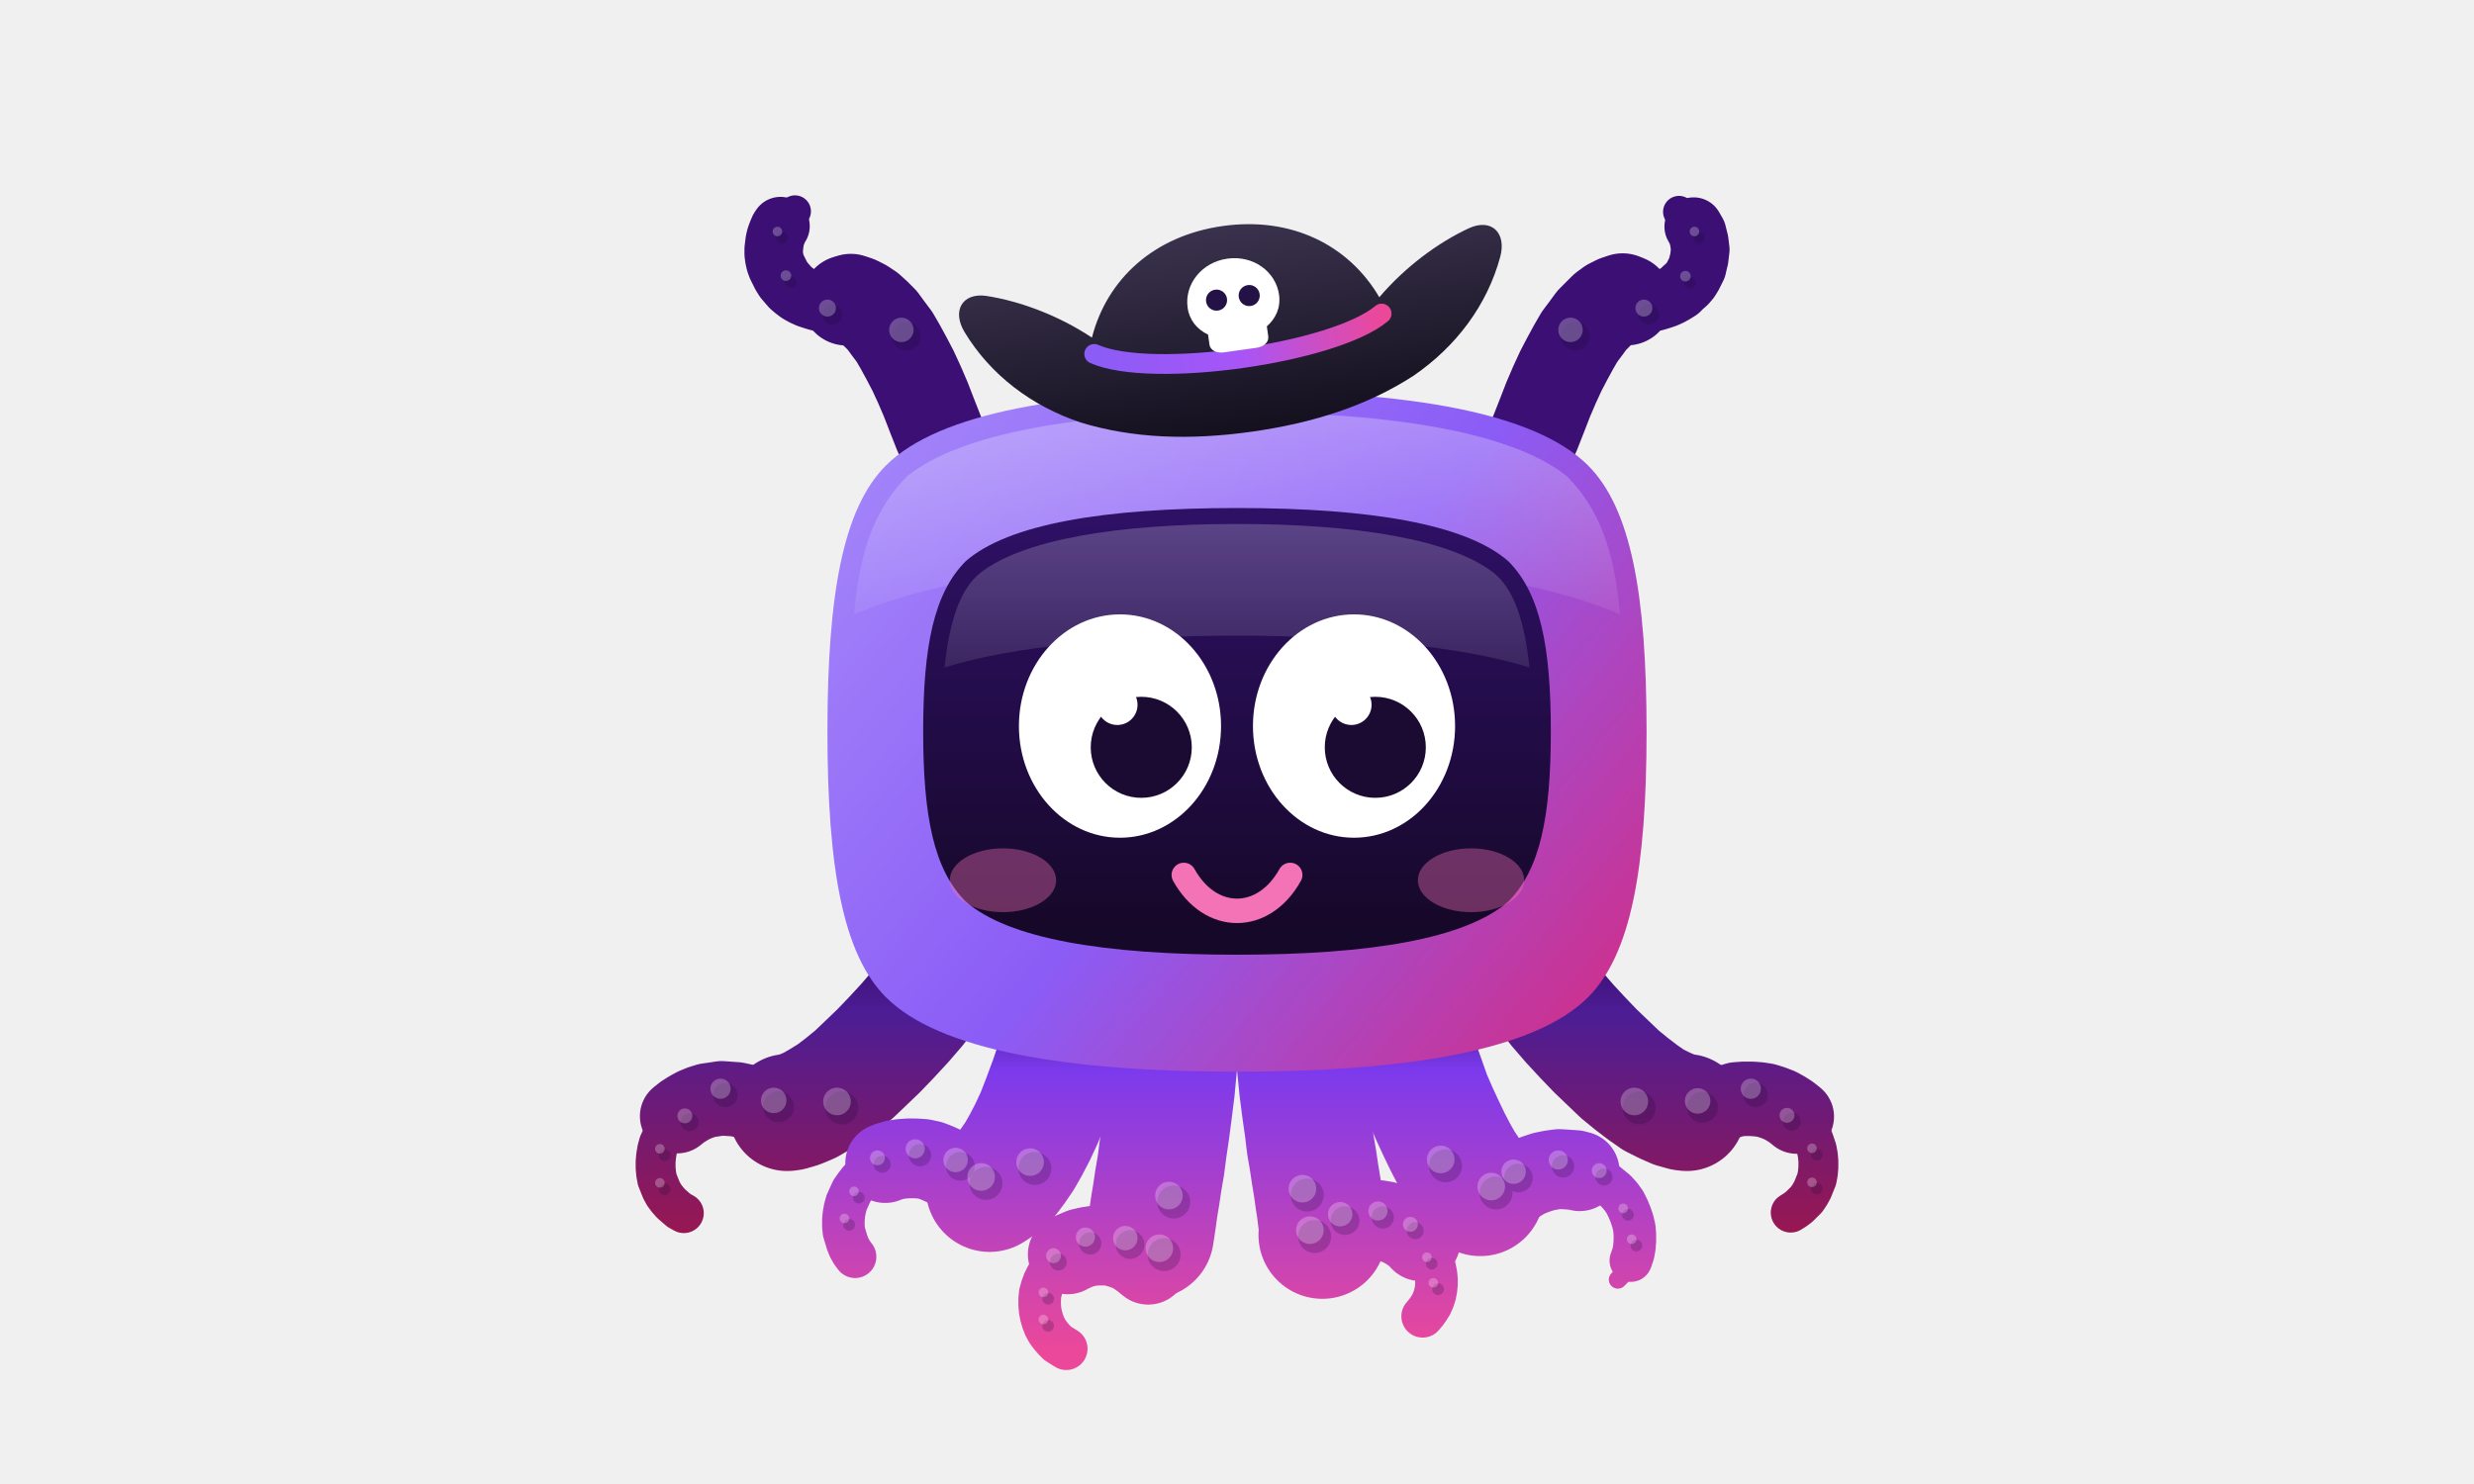
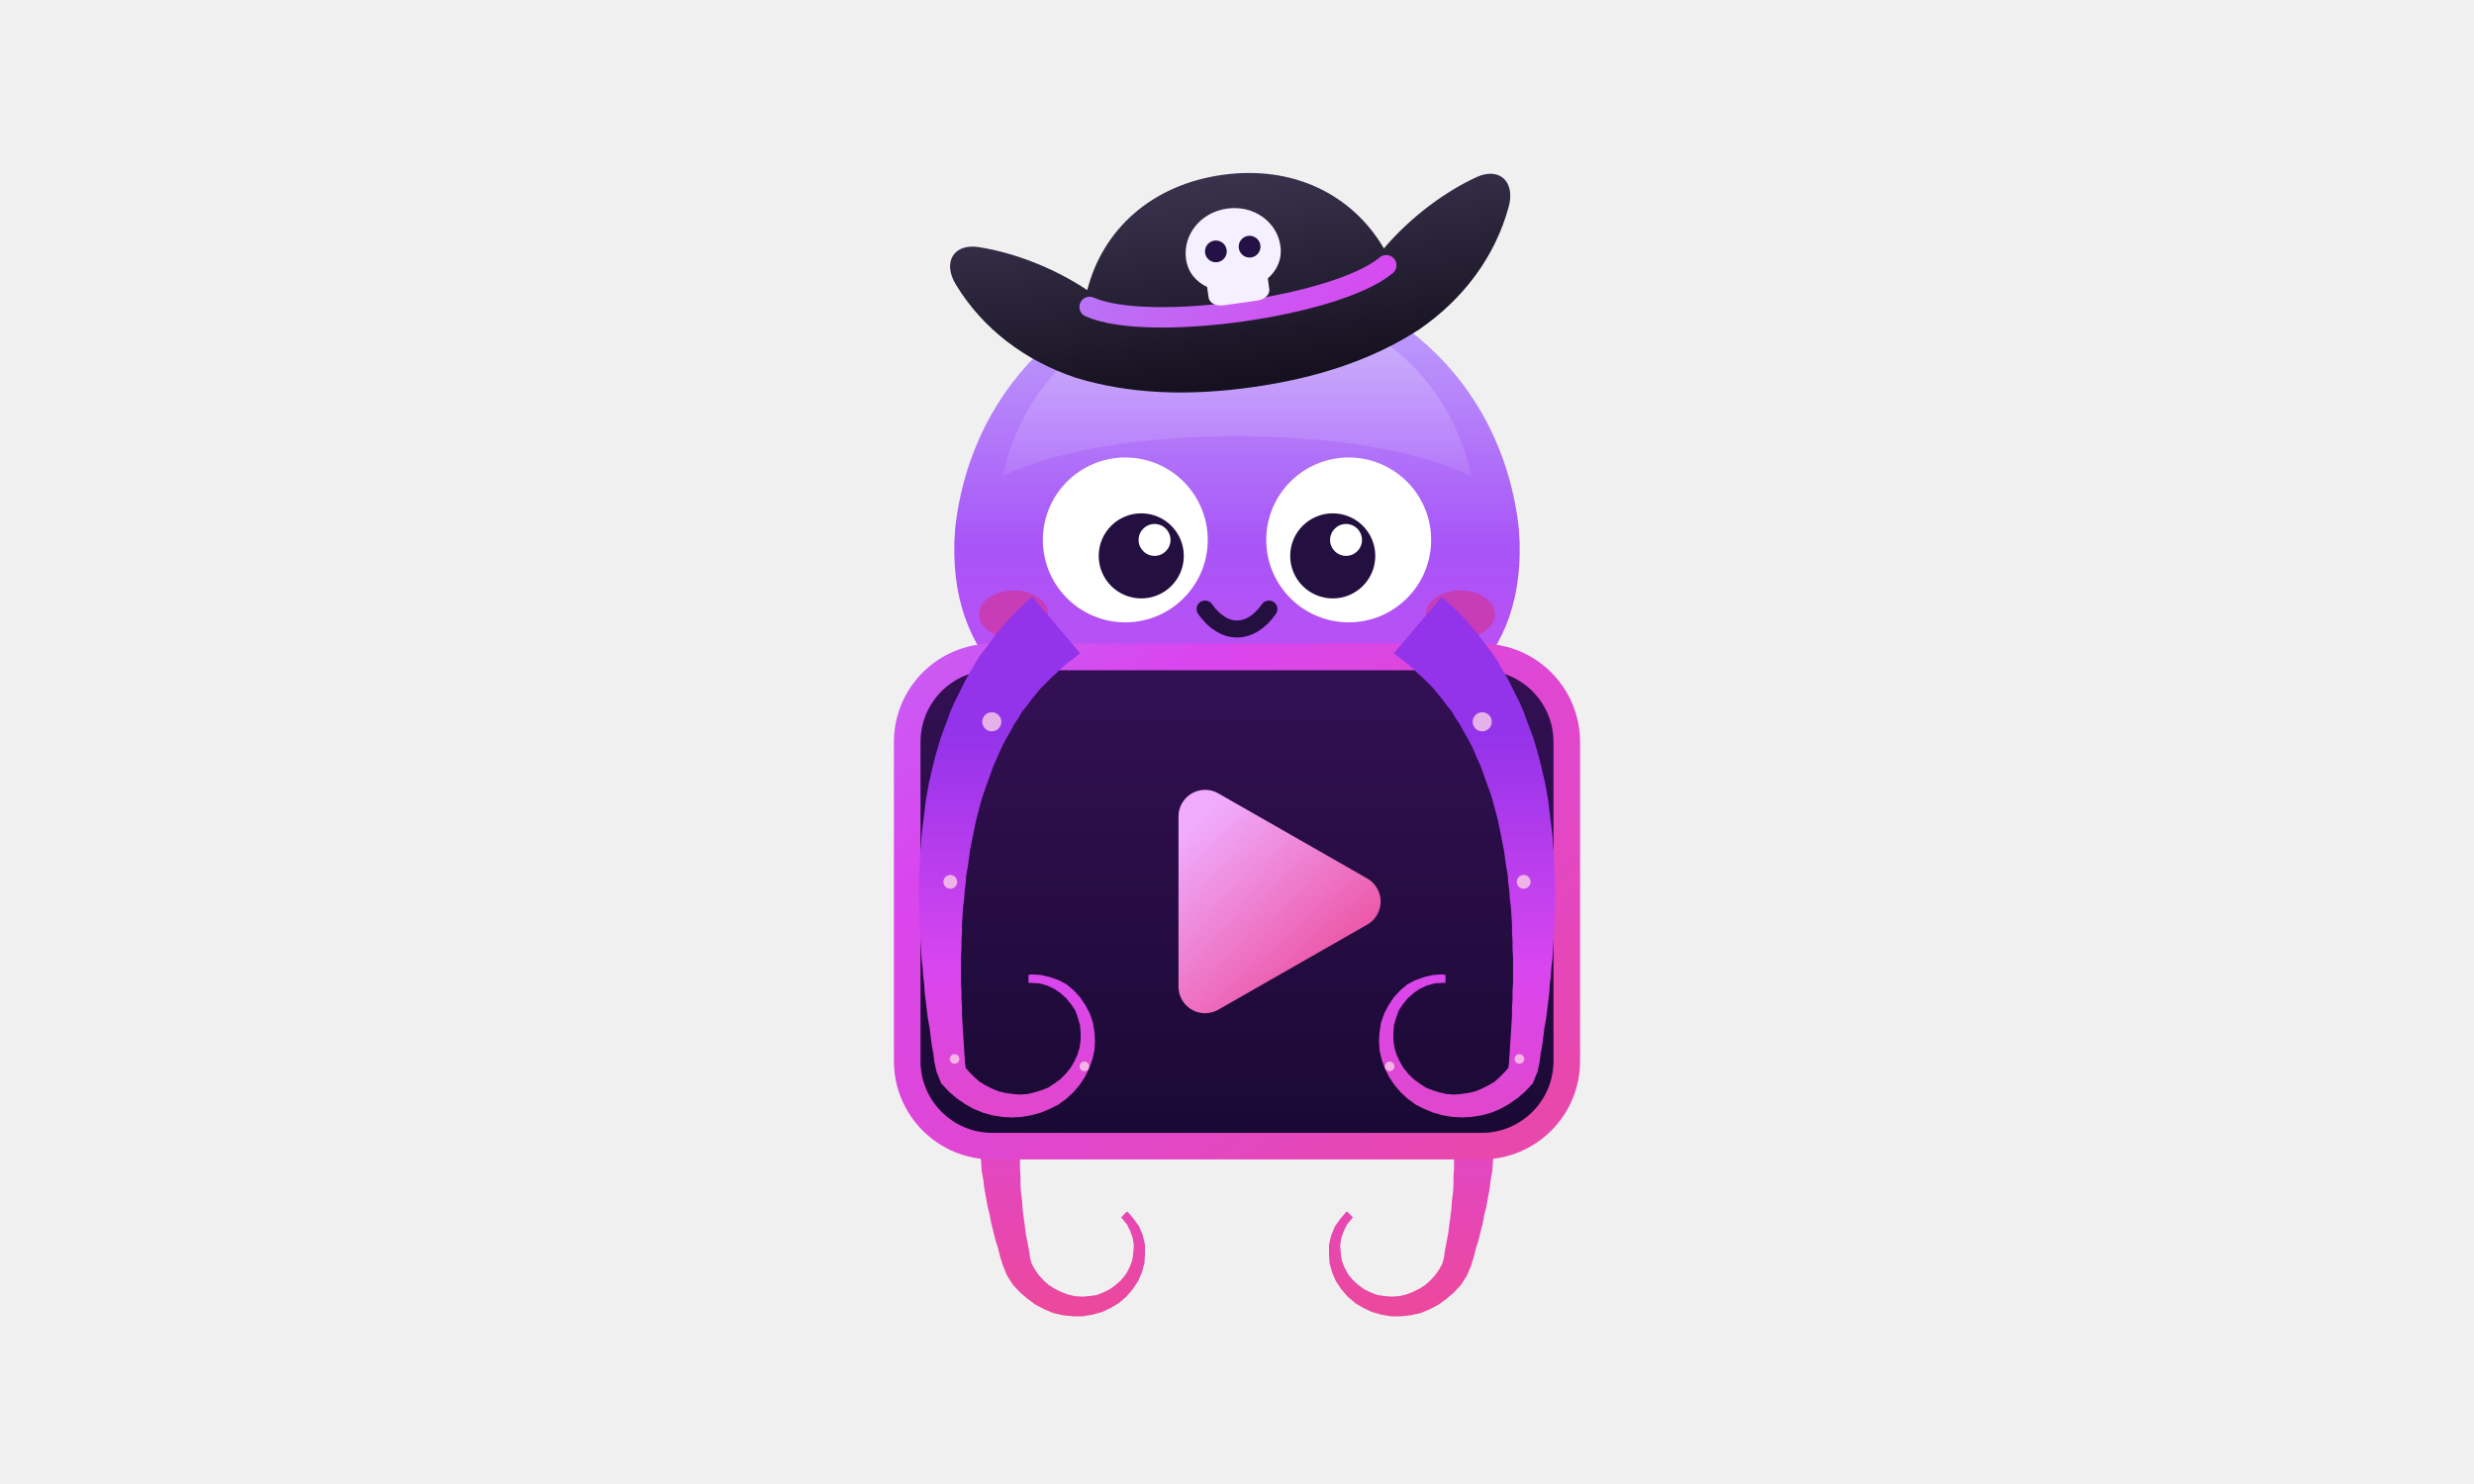
<svg xmlns="http://www.w3.org/2000/svg" viewBox="0 0 400 240" width="400" height="240" role="img">
  <defs>
-     <linearGradient id="gM" x1="40" y1="54" x2="200" y2="186" gradientUnits="userSpaceOnUse">
+     <linearGradient id="gV" x1="46" y1="26" x2="196" y2="214" gradientUnits="userSpaceOnUse">
      <stop offset="0" stop-color="#A78BFA" />
-       <stop offset=".5" stop-color="#8B5CF6" />
-       <stop offset="1" stop-color="#DB2777" />
-     </linearGradient>
-     <linearGradient id="gA" x1="0" y1="170" x2="0" y2="235" gradientUnits="userSpaceOnUse">
-       <stop offset="0" stop-color="#4C1D95" />
-       <stop offset=".18" stop-color="#7C3AED" />
+       <stop offset=".42" stop-color="#D946EF" />
      <stop offset="1" stop-color="#EC4899" />
    </linearGradient>
-     <linearGradient id="gB" x1="0" y1="160" x2="0" y2="215" gradientUnits="userSpaceOnUse">
-       <stop offset="0" stop-color="#3B0F73" />
-       <stop offset=".2" stop-color="#4C1D95" />
-       <stop offset="1" stop-color="#9D174D" />
+     <linearGradient id="gHd" x1="0" y1="26" x2="0" y2="140" gradientUnits="userSpaceOnUse">
+       <stop offset="0" stop-color="#C4B5FD" />
+       <stop offset=".5" stop-color="#A855F7" />
+       <stop offset="1" stop-color="#D946EF" />
    </linearGradient>
-     <linearGradient id="gT" x1="0" y1="78" x2="0" y2="156" gradientUnits="userSpaceOnUse">
-       <stop offset="0" stop-color="#2E1065" />
-       <stop offset="1" stop-color="#160828" />
+     <linearGradient id="gA" x1="0" y1="118" x2="0" y2="230" gradientUnits="userSpaceOnUse">
+       <stop offset="0" stop-color="#9333EA" />
+       <stop offset=".4" stop-color="#D946EF" />
+       <stop offset="1" stop-color="#EC4899" />
    </linearGradient>
-     <linearGradient id="gS" x1="0" y1="54" x2="0" y2="110" gradientUnits="userSpaceOnUse">
-       <stop offset="0" stop-color="#fff" stop-opacity=".3" />
+     <linearGradient id="gT" x1="0" y1="104" x2="0" y2="196" gradientUnits="userSpaceOnUse">
+       <stop offset="0" stop-color="#341054" />
+       <stop offset="1" stop-color="#190933" />
+     </linearGradient>
+     <linearGradient id="gS" x1="0" y1="34" x2="0" y2="86" gradientUnits="userSpaceOnUse">
+       <stop offset="0" stop-color="#fff" stop-opacity=".28" />
      <stop offset="1" stop-color="#fff" stop-opacity="0" />
    </linearGradient>
-     <linearGradient id="gG" x1="0" y1="78" x2="0" y2="130" gradientUnits="userSpaceOnUse">
-       <stop offset="0" stop-color="#fff" stop-opacity=".22" />
-       <stop offset="1" stop-color="#fff" stop-opacity="0" />
+     <linearGradient id="gP" x1="114" y1="134" x2="142" y2="166" gradientUnits="userSpaceOnUse">
+       <stop offset="0" stop-color="#F0ABFC" />
+       <stop offset="1" stop-color="#EC4899" />
    </linearGradient>
    <linearGradient id="gH" x1="0" y1="14" x2="0" y2="78" gradientUnits="userSpaceOnUse">
      <stop offset="0" stop-color="#3C3450" />
      <stop offset="1" stop-color="#15111F" />
    </linearGradient>
-     <linearGradient id="gBd" x1="76" y1="0" x2="164" y2="0" gradientUnits="userSpaceOnUse">
-       <stop offset="0" stop-color="#8B5CF6" />
-       <stop offset=".5" stop-color="#A855F7" />
-       <stop offset="1" stop-color="#EC4899" />
-     </linearGradient>
-     <path id="t0" pathLength="100" d="M 64.0 62.0 L 62.7 58.7 L 61.5 55.6 L 60.3 52.8 L 59.1 50.2 L 57.9 47.9 L 56.7 45.7 L 55.6 43.8 L 54.4 42.2 L 53.3 40.7 L 52.1 39.5 L 51.0 38.5 L 49.8 37.7 L 48.6 37.1 L 47.4 36.7 L 46.4 37.0 L 45.4 37.2 L 44.3 37.4 L 43.3 37.4 L 42.2 37.3 L 41.2 37.2 L 40.2 36.9 L 39.3 36.6 L 38.4 36.2 L 37.5 35.7 L 36.7 35.1 L 36.0 34.5 L 35.4 33.8 L 34.8 33.1 L 34.3 32.3 L 33.9 31.5 L 33.5 30.7 L 33.2 29.9 L 33.0 29.0 L 32.9 28.2 L 32.9 27.3 L 33.0 26.5 L 33.1 25.7 L 33.3 24.9 L 33.6 24.1 L 33.9 23.4 L 34.3 22.8 L 34.7 22.1 L 35.2 21.6 L 35.7 21.1 L 36.3 20.6 L 36.9 20.2" />
-     <path id="t1" pathLength="100" d="M 176.0 62.0 L 177.3 58.7 L 178.5 55.6 L 179.7 52.8 L 180.9 50.2 L 182.1 47.9 L 183.3 45.7 L 184.4 43.8 L 185.6 42.2 L 186.7 40.7 L 187.9 39.5 L 189.0 38.4 L 190.1 37.6 L 191.3 37.0 L 192.5 36.6 L 193.5 37.0 L 194.5 37.2 L 195.6 37.3 L 196.7 37.4 L 197.7 37.3 L 198.7 37.2 L 199.7 36.9 L 200.6 36.6 L 201.5 36.2 L 202.4 35.7 L 203.2 35.2 L 203.9 34.5 L 204.6 33.9 L 205.2 33.2 L 205.7 32.4 L 206.1 31.6 L 206.5 30.8 L 206.7 29.9 L 206.9 29.1 L 207.0 28.2 L 207.1 27.4 L 207.0 26.6 L 206.9 25.8 L 206.7 25.0 L 206.5 24.2 L 206.1 23.5 L 205.7 22.8 L 205.3 22.2 L 204.8 21.6 L 204.3 21.1 L 203.7 20.7 L 203.1 20.3" />
-     <path id="t2" pathLength="100" d="M 60.0 170.0 L 57.5 172.9 L 55.0 175.6 L 52.6 178.1 L 50.2 180.4 L 48.0 182.5 L 45.8 184.3 L 43.7 185.9 L 41.6 187.2 L 39.7 188.3 L 37.8 189.1 L 36.1 189.6 L 34.4 189.8 L 32.8 189.7 L 31.3 189.3 L 30.0 188.5 L 28.7 188.0 L 27.3 187.5 L 25.9 187.2 L 24.5 187.1 L 23.1 187.0 L 21.8 187.2 L 20.4 187.4 L 19.1 187.8 L 17.9 188.3 L 16.8 188.9 L 15.7 189.6 L 14.7 190.4 L 13.8 191.3 L 13.0 192.3 L 12.3 193.3 L 11.8 194.4 L 11.3 195.5 L 11.0 196.6 L 10.8 197.8 L 10.7 198.9 L 10.7 200.1 L 10.8 201.2 L 11.0 202.3 L 11.4 203.3 L 11.8 204.3 L 12.3 205.2 L 12.9 206.0 L 13.6 206.8 L 14.4 207.5 L 15.1 208.1 L 16.0 208.6" />
-     <path id="t3" pathLength="100" d="M 180.0 170.0 L 182.5 172.9 L 185.0 175.6 L 187.4 178.1 L 189.8 180.4 L 192.0 182.5 L 194.2 184.3 L 196.3 185.9 L 198.3 187.3 L 200.3 188.3 L 202.1 189.1 L 203.9 189.6 L 205.6 189.8 L 207.1 189.7 L 208.6 189.3 L 209.9 188.6 L 211.2 188.0 L 212.6 187.6 L 213.9 187.2 L 215.3 187.1 L 216.7 187.1 L 218.1 187.2 L 219.4 187.4 L 220.7 187.8 L 222.0 188.3 L 223.1 188.9 L 224.2 189.6 L 225.2 190.4 L 226.1 191.3 L 226.9 192.2 L 227.6 193.2 L 228.2 194.3 L 228.6 195.4 L 229.0 196.6 L 229.2 197.7 L 229.3 198.8 L 229.3 200.0 L 229.2 201.1 L 229.0 202.2 L 228.6 203.2 L 228.2 204.2 L 227.7 205.1 L 227.1 206.0 L 226.4 206.7 L 225.7 207.4 L 224.9 208.0 L 224.1 208.5" />
-     <path id="t4" pathLength="100" d="M 88.0 176.0 L 86.7 180.1 L 85.4 183.9 L 84.1 187.4 L 82.9 190.5 L 81.6 193.3 L 80.3 195.8 L 79.1 197.9 L 77.8 199.8 L 76.6 201.4 L 75.4 202.6 L 74.1 203.5 L 73.0 204.2 L 71.8 204.5 L 70.6 204.6 L 69.7 203.4 L 68.6 202.3 L 67.5 201.3 L 66.3 200.5 L 65.0 199.8 L 63.7 199.2 L 62.4 198.7 L 61.0 198.4 L 59.6 198.3 L 58.2 198.3 L 56.9 198.4 L 55.6 198.6 L 54.3 199.0 L 53.1 199.5 L 51.9 200.1 L 50.9 200.8 L 49.9 201.6 L 49.0 202.5 L 48.3 203.4 L 47.6 204.4 L 47.1 205.5 L 46.6 206.6 L 46.3 207.7 L 46.1 208.8 L 46.0 209.9 L 46.0 211.0 L 46.1 212.1 L 46.4 213.1 L 46.7 214.1 L 47.1 215.1 L 47.6 216.0 L 48.2 216.8" />
-     <path id="t5" pathLength="100" d="M 108.0 181.0 L 107.6 185.3 L 107.1 189.3 L 106.6 193.1 L 106.1 196.5 L 105.7 199.6 L 105.2 202.5 L 104.8 205.2 L 104.4 207.6 L 104.1 209.8 L 103.8 211.8 L 103.5 213.7 L 103.4 215.4 L 103.3 216.9 L 103.3 218.3 L 102.2 217.4 L 101.1 216.6 L 99.9 215.9 L 98.6 215.4 L 97.3 215.0 L 95.9 214.7 L 94.6 214.7 L 93.3 214.7 L 92.0 214.9 L 90.7 215.2 L 89.5 215.7 L 88.4 216.2 L 87.4 216.9 L 86.4 217.7 L 85.6 218.5 L 84.8 219.5 L 84.2 220.5 L 83.7 221.5 L 83.3 222.6 L 83.0 223.7 L 82.9 224.8 L 82.9 225.9 L 83.0 227.0 L 83.2 228.0 L 83.5 229.0 L 83.9 230.0 L 84.4 230.9 L 85.0 231.7 L 85.6 232.4 L 86.3 233.1 L 87.1 233.6 L 87.9 234.1" />
-     <path id="t6" pathLength="100" d="M 132.0 181.0 L 132.4 185.1 L 132.9 189.0 L 133.4 192.5 L 133.8 195.8 L 134.3 198.7 L 134.7 201.4 L 135.1 203.8 L 135.4 206.0 L 135.7 207.9 L 135.9 209.6 L 136.1 211.0 L 136.1 212.1 L 136.0 213.1 L 135.8 213.8 L 136.9 212.9 L 138.0 212.1 L 139.1 211.4 L 140.3 210.8 L 141.6 210.4 L 142.8 210.1 L 144.1 209.9 L 145.3 209.9 L 146.6 209.9 L 147.8 210.1 L 149.0 210.4 L 150.1 210.8 L 151.2 211.3 L 152.2 211.9 L 153.2 212.6 L 154.0 213.3 L 154.8 214.2 L 155.5 215.0 L 156.1 216.0 L 156.6 216.9 L 156.9 217.9 L 157.2 219.0 L 157.4 220.0 L 157.5 221.0 L 157.5 222.0 L 157.4 223.0 L 157.2 224.0 L 156.9 224.9 L 156.5 225.8 L 156.0 226.6 L 155.5 227.3 L 154.9 228.0" />
-     <path id="t7" pathLength="100" d="M 152.0 176.0 L 153.3 179.9 L 154.6 183.5 L 155.8 186.9 L 157.1 189.9 L 158.4 192.7 L 159.6 195.2 L 160.8 197.5 L 162.0 199.6 L 163.2 201.4 L 164.3 202.9 L 165.4 204.3 L 166.5 205.5 L 167.5 206.4 L 168.5 207.2 L 169.5 205.9 L 170.6 204.7 L 171.9 203.6 L 173.2 202.7 L 174.6 201.9 L 176.1 201.3 L 177.6 200.8 L 179.1 200.5 L 180.6 200.3 L 182.1 200.4 L 183.6 200.5 L 185.1 200.9 L 186.5 201.3 L 187.8 201.9 L 189.0 202.6 L 190.1 203.5 L 191.2 204.4 L 192.1 205.4 L 192.9 206.5 L 193.5 207.7 L 194.0 208.9 L 194.4 210.1 L 194.7 211.4 L 194.8 212.6 L 194.8 213.8 L 194.7 215.1 L 194.5 216.2 L 194.1 217.4 L 193.6 218.4 L 193.0 219.4 L 192.4 220.3 L 191.6 221.1" />
  </defs>
  <g transform="translate(96.8 16.8) scale(0.86)">
-     <g fill="none" stroke="url(#gB)" stroke-linecap="round" stroke-linejoin="round">
-       <use href="#t0" stroke-width="2.6" stroke-dasharray="0 74 30 300" />
-       <use href="#t0" stroke-width="6" stroke-dasharray="0 52 26 300" />
-       <use href="#t0" stroke-width="11" stroke-dasharray="0 28 28 300" />
-       <use href="#t0" stroke-width="17" stroke-dasharray="32 300" />
-       <use href="#t1" stroke-width="2.6" stroke-dasharray="0 74 30 300" />
-       <use href="#t1" stroke-width="6" stroke-dasharray="0 52 26 300" />
-       <use href="#t1" stroke-width="11" stroke-dasharray="0 28 28 300" />
-       <use href="#t1" stroke-width="17" stroke-dasharray="32 300" />
-       <use href="#t2" stroke-width="3.2" stroke-dasharray="0 72 32 300" />
-       <use href="#t2" stroke-width="7.5" stroke-dasharray="0 50 26 300" />
-       <use href="#t2" stroke-width="14" stroke-dasharray="0 28 26 300" />
-       <use href="#t2" stroke-width="22" stroke-dasharray="32 300" />
-       <use href="#t3" stroke-width="3.2" stroke-dasharray="0 72 32 300" />
-       <use href="#t3" stroke-width="7.5" stroke-dasharray="0 50 26 300" />
-       <use href="#t3" stroke-width="14" stroke-dasharray="0 28 26 300" />
-       <use href="#t3" stroke-width="22" stroke-dasharray="32 300" />
+     <g fill="url(#gA)">
+       <path d="M 84.6 150.4 L 83.8 151.8 L 82.9 153.2 L 82.1 154.7 L 81.3 156.2 L 80.5 157.7 L 79.7 159.2 L 79.0 160.8 L 78.3 162.3 L 77.6 163.9 L 77.0 165.5 L 76.3 167.1 L 75.7 168.7 L 75.2 170.3 L 74.7 171.9 L 74.2 173.6 L 73.7 175.2 L 73.3 176.9 L 73.0 178.6 L 72.6 180.3 L 72.3 182.0 L 72.1 183.7 L 71.9 185.4 L 71.7 187.1 L 71.6 188.8 L 71.6 190.5 L 71.5 192.2 L 71.6 193.9 L 71.6 195.6 L 71.7 197.3 L 71.9 199.0 L 72.0 200.7 L 72.3 202.3 L 72.5 204.0 L 72.8 205.6 L 73.1 207.3 L 73.5 208.9 L 73.8 210.5 L 74.2 212.1 L 74.6 213.7 L 75.1 215.3 L 75.5 216.9 L 76.0 218.5 L 76.8 220.4 L 77.9 222.1 L 79.2 223.5 L 80.6 224.7 L 82.1 225.8 L 83.8 226.7 L 85.5 227.4 L 87.3 227.8 L 89.2 228.0 L 91.0 228.0 L 92.8 227.7 L 94.6 227.2 L 96.3 226.4 L 97.8 225.5 L 99.2 224.3 L 100.4 222.9 L 101.4 221.4 L 102.1 219.8 L 102.6 218.0 L 102.7 216.3 L 102.7 214.5 L 102.3 212.8 L 101.6 211.1 L 100.6 209.7 L 99.5 208.4 L 99.3 208.3 L 98.2 209.4 L 98.3 209.5 L 99.3 210.7 L 99.9 211.9 L 100.4 213.3 L 100.6 214.7 L 100.5 216.1 L 100.3 217.5 L 99.8 218.8 L 99.1 220.1 L 98.2 221.2 L 97.2 222.1 L 96.1 222.9 L 94.9 223.5 L 93.6 224.0 L 92.2 224.2 L 90.9 224.3 L 89.5 224.2 L 88.2 223.9 L 86.9 223.4 L 85.7 222.8 L 84.6 222.1 L 83.6 221.2 L 82.7 220.2 L 82.0 219.2 L 81.4 218.1 L 81.1 217.0 L 80.9 215.6 L 80.6 214.0 L 80.3 212.5 L 80.1 210.9 L 79.9 209.4 L 79.7 207.9 L 79.6 206.3 L 79.4 204.8 L 79.3 203.3 L 79.3 201.7 L 79.2 200.2 L 79.2 198.7 L 79.3 197.2 L 79.4 195.7 L 79.5 194.2 L 79.6 192.7 L 79.8 191.2 L 80.0 189.7 L 80.3 188.2 L 80.6 186.8 L 81.0 185.3 L 81.3 183.9 L 81.8 182.5 L 82.2 181.1 L 82.7 179.6 L 83.2 178.3 L 83.8 176.9 L 84.3 175.5 L 85.0 174.2 L 85.6 172.8 L 86.3 171.5 L 87.0 170.2 L 87.7 168.9 L 88.5 167.6 L 89.3 166.3 L 90.1 165.0 L 90.9 163.8 L 91.7 162.5 L 92.6 161.3 L 93.5 160.1 L 94.4 158.9 L 95.4 157.6 Z" />
+       <path d="M 144.6 157.6 L 145.6 158.9 L 146.5 160.1 L 147.4 161.3 L 148.3 162.5 L 149.1 163.8 L 149.9 165.0 L 150.7 166.3 L 151.5 167.6 L 152.3 168.9 L 153.0 170.2 L 153.7 171.5 L 154.4 172.8 L 155.0 174.2 L 155.7 175.5 L 156.2 176.9 L 156.8 178.3 L 157.3 179.6 L 157.8 181.1 L 158.2 182.5 L 158.7 183.9 L 159.0 185.3 L 159.4 186.8 L 159.7 188.2 L 160.0 189.7 L 160.2 191.2 L 160.4 192.7 L 160.5 194.2 L 160.6 195.7 L 160.7 197.2 L 160.8 198.7 L 160.8 200.2 L 160.7 201.7 L 160.7 203.3 L 160.6 204.8 L 160.4 206.3 L 160.3 207.9 L 160.1 209.4 L 159.9 210.9 L 159.7 212.5 L 159.4 214.0 L 159.1 215.6 L 158.9 217.0 L 158.6 218.1 L 158.0 219.2 L 157.3 220.2 L 156.4 221.2 L 155.4 222.1 L 154.3 222.8 L 153.1 223.4 L 151.8 223.9 L 150.5 224.2 L 149.1 224.3 L 147.8 224.2 L 146.4 224.0 L 145.1 223.5 L 143.9 222.9 L 142.8 222.1 L 141.8 221.2 L 140.9 220.1 L 140.2 218.8 L 139.7 217.5 L 139.5 216.1 L 139.4 214.7 L 139.6 213.3 L 140.1 211.9 L 140.7 210.7 L 141.7 209.5 L 141.8 209.4 L 140.7 208.3 L 140.5 208.4 L 139.4 209.7 L 138.4 211.1 L 137.7 212.8 L 137.3 214.5 L 137.3 216.3 L 137.4 218.0 L 137.9 219.8 L 138.6 221.4 L 139.6 222.9 L 140.8 224.3 L 142.2 225.5 L 143.7 226.4 L 145.4 227.2 L 147.2 227.7 L 149.0 228.0 L 150.8 228.0 L 152.7 227.8 L 154.5 227.4 L 156.2 226.7 L 157.9 225.8 L 159.4 224.7 L 160.8 223.5 L 162.1 222.1 L 163.2 220.4 L 164.0 218.5 L 164.5 216.9 L 164.9 215.3 L 165.4 213.7 L 165.8 212.1 L 166.2 210.5 L 166.5 208.9 L 166.9 207.3 L 167.2 205.6 L 167.5 204.0 L 167.7 202.3 L 168.0 200.7 L 168.1 199.0 L 168.3 197.3 L 168.4 195.6 L 168.4 193.9 L 168.5 192.2 L 168.4 190.5 L 168.4 188.8 L 168.3 187.1 L 168.1 185.4 L 167.9 183.7 L 167.7 182.0 L 167.4 180.3 L 167.0 178.6 L 166.7 176.9 L 166.3 175.2 L 165.8 173.6 L 165.3 171.9 L 164.8 170.3 L 164.3 168.7 L 163.7 167.1 L 163.0 165.5 L 162.4 163.9 L 161.7 162.3 L 161.0 160.8 L 160.3 159.2 L 159.5 157.7 L 158.7 156.2 L 157.9 154.7 L 157.1 153.2 L 156.2 151.8 L 155.4 150.4 Z" />
    </g>
-     <g fill="none" stroke="url(#gA)" stroke-linecap="round" stroke-linejoin="round">
-       <use href="#t4" stroke-width="3.4" stroke-dasharray="0 72 32 300" />
-       <use href="#t4" stroke-width="8" stroke-dasharray="0 50 26 300" />
-       <use href="#t4" stroke-width="15" stroke-dasharray="0 28 26 300" />
-       <use href="#t4" stroke-width="24" stroke-dasharray="32 300" />
-       <use href="#t5" stroke-width="3.4" stroke-dasharray="0 72 32 300" />
-       <use href="#t5" stroke-width="8" stroke-dasharray="0 50 26 300" />
-       <use href="#t5" stroke-width="15" stroke-dasharray="0 28 26 300" />
-       <use href="#t5" stroke-width="24" stroke-dasharray="32 300" />
-       <use href="#t6" stroke-width="3.4" stroke-dasharray="0 72 32 300" />
-       <use href="#t6" stroke-width="8" stroke-dasharray="0 50 26 300" />
-       <use href="#t6" stroke-width="15" stroke-dasharray="0 28 26 300" />
-       <use href="#t6" stroke-width="24" stroke-dasharray="32 300" />
-       <use href="#t7" stroke-width="3.4" stroke-dasharray="0 72 32 300" />
-       <use href="#t7" stroke-width="8" stroke-dasharray="0 50 26 300" />
-       <use href="#t7" stroke-width="15" stroke-dasharray="0 28 26 300" />
-       <use href="#t7" stroke-width="24" stroke-dasharray="32 300" />
-     </g>
-     <g fill="#1B0B33" opacity=".22">
-       <circle cx="57.8" cy="43.7" r="2.7" />
-       <circle cx="43.9" cy="39.6" r="1.9" />
-       <circle cx="36.1" cy="33.5" r="1.1" />
-       <circle cx="34.5" cy="25.2" r="1.1" />
-       <circle cx="183.6" cy="43.7" r="2.7" />
-       <circle cx="197.4" cy="39.6" r="1.9" />
-       <circle cx="205.2" cy="33.6" r="1.1" />
-       <circle cx="206.9" cy="25.2" r="1.1" />
-       <circle cx="45.7" cy="188.8" r="3.1" />
-       <circle cx="33.8" cy="188.6" r="2.9" />
-       <circle cx="23.8" cy="186.4" r="2.3" />
-       <circle cx="17.1" cy="191.5" r="1.7" />
-       <circle cx="12.4" cy="197.7" r="1.1" />
-       <circle cx="12.4" cy="204.1" r="1.1" />
-       <circle cx="195.6" cy="188.8" r="3.1" />
-       <circle cx="207.5" cy="188.7" r="2.9" />
-       <circle cx="217.5" cy="186.4" r="2.3" />
-       <circle cx="224.3" cy="191.4" r="1.7" />
-       <circle cx="229.0" cy="197.6" r="1.1" />
-       <circle cx="229.0" cy="204.0" r="1.1" />
-       <circle cx="82.0" cy="200.2" r="3.1" />
-       <circle cx="72.8" cy="203.0" r="3.1" />
-       <circle cx="68.0" cy="199.8" r="2.7" />
-       <circle cx="60.4" cy="197.7" r="2.1" />
-       <circle cx="53.3" cy="199.4" r="1.6" />
-       <circle cx="48.9" cy="205.7" r="1.1" />
-       <circle cx="47.1" cy="210.8" r="1.1" />
-       <circle cx="108.1" cy="206.5" r="3.1" />
-       <circle cx="106.3" cy="216.4" r="3.1" />
-       <circle cx="99.9" cy="214.5" r="2.7" />
-       <circle cx="92.4" cy="214.3" r="2.1" />
-       <circle cx="86.4" cy="217.8" r="1.6" />
-       <circle cx="84.5" cy="224.7" r="1.1" />
-       <circle cx="84.5" cy="229.8" r="1.1" />
-       <circle cx="133.2" cy="205.2" r="3.1" />
-       <circle cx="134.6" cy="213.0" r="3.1" />
-       <circle cx="140.3" cy="210.0" r="2.7" />
-       <circle cx="147.4" cy="209.4" r="2.1" />
-       <circle cx="153.5" cy="211.9" r="1.6" />
-       <circle cx="156.6" cy="218.1" r="1.1" />
-       <circle cx="157.8" cy="222.9" r="1.1" />
-       <circle cx="159.2" cy="199.7" r="3.1" />
-       <circle cx="168.7" cy="204.8" r="3.1" />
-       <circle cx="172.9" cy="202.0" r="2.7" />
-       <circle cx="181.3" cy="199.8" r="2.1" />
-       <circle cx="189.0" cy="201.8" r="1.6" />
-       <circle cx="193.5" cy="208.9" r="1.1" />
-       <circle cx="195.1" cy="214.7" r="1.1" />
-     </g>
-     <g fill="#fff" opacity=".26">
-       <circle cx="56.9" cy="42.5" r="2.3" />
-       <circle cx="43.0" cy="38.4" r="1.6" />
-       <circle cx="35.2" cy="32.3" r="1.0" />
-       <circle cx="33.6" cy="24.0" r="0.9" />
-       <circle cx="182.7" cy="42.5" r="2.3" />
-       <circle cx="196.5" cy="38.4" r="1.6" />
-       <circle cx="204.3" cy="32.4" r="1.0" />
-       <circle cx="206.0" cy="24.0" r="0.9" />
-       <circle cx="44.8" cy="187.6" r="2.6" />
-       <circle cx="32.9" cy="187.4" r="2.4" />
-       <circle cx="22.9" cy="185.2" r="1.9" />
-       <circle cx="16.2" cy="190.3" r="1.4" />
-       <circle cx="11.5" cy="196.5" r="0.9" />
-       <circle cx="11.5" cy="202.9" r="0.9" />
-       <circle cx="194.7" cy="187.6" r="2.6" />
-       <circle cx="206.6" cy="187.5" r="2.4" />
-       <circle cx="216.6" cy="185.2" r="1.9" />
-       <circle cx="223.4" cy="190.2" r="1.4" />
-       <circle cx="228.1" cy="196.4" r="0.9" />
-       <circle cx="228.1" cy="202.8" r="0.9" />
-       <circle cx="81.1" cy="199.0" r="2.6" />
-       <circle cx="71.9" cy="201.8" r="2.6" />
-       <circle cx="67.1" cy="198.6" r="2.3" />
-       <circle cx="59.5" cy="196.5" r="1.8" />
-       <circle cx="52.4" cy="198.2" r="1.4" />
-       <circle cx="48.0" cy="204.5" r="0.9" />
-       <circle cx="46.2" cy="209.6" r="0.9" />
-       <circle cx="107.2" cy="205.3" r="2.6" />
-       <circle cx="105.4" cy="215.2" r="2.6" />
-       <circle cx="99.0" cy="213.3" r="2.3" />
-       <circle cx="91.5" cy="213.1" r="1.8" />
-       <circle cx="85.5" cy="216.6" r="1.4" />
-       <circle cx="83.6" cy="223.5" r="0.9" />
-       <circle cx="83.6" cy="228.6" r="0.9" />
-       <circle cx="132.3" cy="204.0" r="2.6" />
-       <circle cx="133.7" cy="211.8" r="2.6" />
-       <circle cx="139.4" cy="208.8" r="2.3" />
-       <circle cx="146.5" cy="208.2" r="1.8" />
-       <circle cx="152.6" cy="210.7" r="1.4" />
-       <circle cx="155.7" cy="216.9" r="0.9" />
-       <circle cx="156.9" cy="221.7" r="0.9" />
-       <circle cx="158.3" cy="198.5" r="2.6" />
-       <circle cx="167.8" cy="203.6" r="2.6" />
-       <circle cx="172.0" cy="200.8" r="2.3" />
-       <circle cx="180.4" cy="198.6" r="1.8" />
-       <circle cx="188.1" cy="200.6" r="1.4" />
-       <circle cx="192.6" cy="207.7" r="0.9" />
-       <circle cx="194.2" cy="213.5" r="0.9" />
-     </g>
-     <path d="M 120 54 C 152 54, 176 58, 186 68 C 194 76, 197 92, 197 118 C 197 144, 194 160, 186 168 C 176 178, 152 182, 120 182 C 88 182, 64 178, 54 168 C 46 160, 43 144, 43 118 C 43 92, 46 76, 54 68 C 64 58, 88 54, 120 54 Z" fill="url(#gM)" />
-     <path d="M 120 58 C 150 58, 172 62, 182 70 C 188 76, 191 84, 192 96 C 160 82, 80 82, 48 96 C 49 84, 52 76, 58 70 C 68 62, 90 58, 120 58 Z" fill="url(#gS)" />
-     <path d="M 120 76 C 145 76, 163 79, 171 86 C 177 92, 179 102, 179 118 C 179 134, 177 144, 171 150 C 163 157, 145 160, 120 160 C 95 160, 77 157, 69 150 C 63 144, 61 134, 61 118 C 61 102, 63 92, 69 86 C 77 79, 95 76, 120 76 Z" fill="url(#gT)" />
-     <path d="M 120 79 C 143 79, 160 82, 168 88 C 172 91, 174 97, 175 106 C 150 98, 90 98, 65 106 C 66 97, 68 91, 72 88 C 80 82, 97 79, 120 79 Z" fill="url(#gG)" />
-     <ellipse cx="98" cy="117" rx="19" ry="21" fill="#fff" />
-     <ellipse cx="142" cy="117" rx="19" ry="21" fill="#fff" />
-     <circle cx="102" cy="121" r="9.5" fill="#1B0B33" />
-     <circle cx="146" cy="121" r="9.5" fill="#1B0B33" />
-     <circle cx="97.5" cy="113" r="3.8" fill="#fff" />
-     <circle cx="141.5" cy="113" r="3.8" fill="#fff" />
-     <path d="M 110 145 C 115 154, 125 154, 130 145" fill="none" stroke="#F472B6" stroke-width="4.6" stroke-linecap="round" stroke-linejoin="round" />
-     <ellipse cx="76" cy="146" rx="10" ry="6" fill="#F472B6" opacity=".38" />
-     <ellipse cx="164" cy="146" rx="10" ry="6" fill="#F472B6" opacity=".38" />
-     <g transform="translate(120 42) rotate(-8) scale(0.62) translate(-120 -48)">
+     <path d="M 120 32 C 92 32, 70 52, 67 80 C 66 93, 70 102, 76 108 L 164 108 C 170 102, 174 93, 173 80 C 170 52, 148 32, 120 32 Z" fill="url(#gHd)" />
+     <path d="M 120 36 C 98 36, 80 50, 76 70 C 96 60, 144 60, 164 70 C 160 50, 142 36, 120 36 Z" fill="url(#gS)" />
+     <rect x="58.0" y="104.0" width="124.0" height="92.0" rx="16.0" fill="url(#gT)" />
+     <rect x="58.0" y="104.0" width="124.0" height="92.0" rx="16.0" fill="none" stroke="url(#gV)" stroke-width="5" />
+     <circle cx="99" cy="82" r="15.5" fill="#fff" />
+     <circle cx="141" cy="82" r="15.5" fill="#fff" />
+     <circle cx="102" cy="85" r="8" fill="#241040" />
+     <circle cx="138" cy="85" r="8" fill="#241040" />
+     <circle cx="104.5" cy="82" r="3" fill="#fff" />
+     <circle cx="140.5" cy="82" r="3" fill="#fff" />
+     <ellipse cx="78" cy="96" rx="6.5" ry="4.5" fill="#DB2777" opacity=".5" />
+     <ellipse cx="162" cy="96" rx="6.5" ry="4.5" fill="#DB2777" opacity=".5" />
+     <path d="M 114 95 C 117.5 100, 122.5 100, 126 95" fill="none" stroke="#241040" stroke-width="3.2" stroke-linecap="round" />
+     <path d="M 114 134 L 142 150 L 114 166 Z" fill="url(#gP)" stroke="url(#gP)" stroke-width="10" stroke-linejoin="round" />
+     <g transform="translate(120 33) rotate(-8) scale(0.64) translate(-120 -48)">
      <path d="M 120 17 C 141 17, 157 28, 164 45 C 173 37, 184 31, 194 28 C 201 26, 205 31, 202 38 C 196 52, 185 63, 171 70 C 156 77, 139 80, 120 80 C 101 80, 84 77, 69 70 C 55 63, 44 52, 38 38 C 35 31, 39 26, 46 28 C 56 31, 67 37, 76 45 C 83 28, 99 17, 120 17 Z" fill="url(#gH)" />
-       <path d="M 76 50 C 92 60, 148 60, 164 50" fill="none" stroke="url(#gBd)" stroke-width="6" stroke-linecap="round" stroke-linejoin="round" />
-       <path d="M 120 27 C 128 27, 134 33, 134 40 C 134 44, 132 47, 129 49 L 129 52 C 129 54, 127 55, 125 55 L 115 55 C 113 55, 111 54, 111 52 L 111 49 C 108 47, 106 44, 106 40 C 106 33, 112 27, 120 27 Z" fill="#fff" />
+       <path d="M 76 50 C 92 60, 148 60, 164 50" fill="none" stroke="url(#gV)" stroke-width="6" stroke-linecap="round" stroke-linejoin="round" />
+       <path d="M 120 27 C 128 27, 134 33, 134 40 C 134 44, 132 47, 129 49 L 129 52 C 129 54, 127 55, 125 55 L 115 55 C 113 55, 111 54, 111 52 L 111 49 C 108 47, 106 44, 106 40 C 106 33, 112 27, 120 27 Z" fill="#F5F0FF" />
      <g fill="#241145">
        <circle cx="115" cy="39" r="3.2" />
        <circle cx="125" cy="39" r="3.2" />
      </g>
    </g>
+     <g fill="url(#gA)">
+       <path d="M 81.5 92.7 L 80.3 93.8 L 79.0 95.0 L 77.7 96.3 L 76.5 97.6 L 75.3 99.0 L 74.2 100.4 L 73.1 101.9 L 72.0 103.3 L 71.0 104.8 L 70.1 106.4 L 69.2 107.9 L 68.4 109.5 L 67.6 111.1 L 66.8 112.7 L 66.1 114.3 L 65.5 116.0 L 64.9 117.6 L 64.3 119.2 L 63.8 120.9 L 63.3 122.6 L 62.9 124.2 L 62.5 125.9 L 62.1 127.6 L 61.8 129.3 L 61.5 130.9 L 61.3 132.6 L 61.1 134.3 L 60.9 135.9 L 60.7 137.6 L 60.6 139.3 L 60.4 141.0 L 60.4 142.6 L 60.3 144.3 L 60.2 146.0 L 60.2 147.6 L 60.2 149.3 L 60.2 150.9 L 60.3 152.6 L 60.3 154.2 L 60.4 155.8 L 60.5 157.5 L 60.6 159.1 L 60.7 160.7 L 60.9 162.4 L 61.0 164.0 L 61.2 165.6 L 61.3 167.2 L 61.5 168.9 L 61.7 170.5 L 61.9 172.1 L 62.2 173.7 L 62.4 175.3 L 62.6 176.9 L 62.9 178.5 L 63.1 180.1 L 63.5 182.0 L 64.4 184.2 L 65.9 185.8 L 67.3 187.0 L 68.9 188.1 L 70.5 189.0 L 72.2 189.7 L 74.0 190.2 L 75.9 190.5 L 77.7 190.6 L 79.5 190.5 L 81.3 190.2 L 83.1 189.7 L 84.8 189.0 L 86.4 188.2 L 87.9 187.1 L 89.2 185.9 L 90.4 184.5 L 91.4 183.0 L 92.2 181.4 L 92.8 179.7 L 93.2 178.0 L 93.3 176.2 L 93.2 174.5 L 92.9 172.7 L 92.3 171.0 L 91.5 169.5 L 90.5 168.0 L 89.3 166.7 L 88.0 165.6 L 86.5 164.8 L 84.8 164.2 L 83.1 163.8 L 81.4 163.7 L 80.8 163.8 L 80.8 165.3 L 81.4 165.3 L 82.9 165.4 L 84.3 165.8 L 85.6 166.4 L 86.8 167.2 L 87.9 168.2 L 88.8 169.3 L 89.6 170.5 L 90.1 171.9 L 90.5 173.3 L 90.6 174.7 L 90.6 176.1 L 90.4 177.5 L 90.0 178.8 L 89.4 180.1 L 88.7 181.3 L 87.8 182.4 L 86.8 183.4 L 85.7 184.2 L 84.5 185.0 L 83.2 185.5 L 81.9 185.9 L 80.6 186.2 L 79.2 186.3 L 77.9 186.2 L 76.5 186.0 L 75.2 185.7 L 74.0 185.2 L 72.8 184.6 L 71.6 183.9 L 70.6 183.0 L 69.7 182.1 L 69.0 181.3 L 68.9 180.7 L 68.8 179.4 L 68.7 177.8 L 68.6 176.2 L 68.5 174.7 L 68.4 173.1 L 68.3 171.5 L 68.3 169.9 L 68.2 168.4 L 68.2 166.8 L 68.1 165.2 L 68.1 163.6 L 68.1 162.1 L 68.1 160.5 L 68.2 158.9 L 68.2 157.4 L 68.3 155.8 L 68.3 154.2 L 68.4 152.7 L 68.5 151.1 L 68.7 149.6 L 68.8 148.0 L 69.0 146.5 L 69.1 145.0 L 69.4 143.4 L 69.6 141.9 L 69.8 140.4 L 70.1 138.9 L 70.4 137.4 L 70.7 135.9 L 71.0 134.5 L 71.4 133.0 L 71.8 131.5 L 72.2 130.1 L 72.7 128.7 L 73.2 127.3 L 73.7 125.9 L 74.2 124.5 L 74.8 123.2 L 75.4 121.8 L 76.0 120.5 L 76.7 119.2 L 77.4 118.0 L 78.1 116.7 L 78.9 115.5 L 79.6 114.3 L 80.5 113.2 L 81.3 112.1 L 82.2 111.0 L 83.1 109.9 L 84.1 108.9 L 85.1 107.9 L 86.1 107.0 L 87.1 106.0 L 88.2 105.1 L 89.3 104.3 L 90.5 103.3 Z" />
+       <path d="M 149.5 103.3 L 150.7 104.3 L 151.8 105.1 L 152.9 106.0 L 153.9 107.0 L 154.9 107.9 L 155.9 108.9 L 156.9 109.9 L 157.8 111.0 L 158.7 112.1 L 159.5 113.2 L 160.4 114.3 L 161.1 115.5 L 161.9 116.7 L 162.6 118.0 L 163.3 119.2 L 164.0 120.5 L 164.6 121.8 L 165.2 123.2 L 165.8 124.5 L 166.3 125.9 L 166.8 127.3 L 167.3 128.7 L 167.8 130.1 L 168.2 131.5 L 168.6 133.0 L 169.0 134.5 L 169.3 135.9 L 169.6 137.4 L 169.9 138.9 L 170.2 140.4 L 170.4 141.9 L 170.6 143.4 L 170.9 145.0 L 171.0 146.5 L 171.2 148.0 L 171.3 149.6 L 171.5 151.1 L 171.6 152.7 L 171.7 154.2 L 171.7 155.8 L 171.8 157.4 L 171.8 158.9 L 171.9 160.5 L 171.9 162.1 L 171.9 163.6 L 171.9 165.2 L 171.8 166.8 L 171.8 168.4 L 171.7 169.9 L 171.7 171.5 L 171.6 173.1 L 171.5 174.7 L 171.4 176.2 L 171.3 177.8 L 171.2 179.4 L 171.1 180.7 L 171.0 181.3 L 170.3 182.1 L 169.4 183.0 L 168.4 183.9 L 167.2 184.6 L 166.0 185.2 L 164.8 185.7 L 163.5 186.0 L 162.1 186.2 L 160.8 186.3 L 159.4 186.2 L 158.1 185.9 L 156.8 185.5 L 155.5 185.0 L 154.3 184.2 L 153.2 183.4 L 152.2 182.4 L 151.3 181.3 L 150.6 180.1 L 150.0 178.8 L 149.6 177.5 L 149.4 176.1 L 149.4 174.7 L 149.5 173.3 L 149.9 171.9 L 150.4 170.5 L 151.2 169.3 L 152.1 168.2 L 153.2 167.2 L 154.4 166.4 L 155.7 165.8 L 157.1 165.4 L 158.6 165.3 L 159.2 165.3 L 159.2 163.8 L 158.6 163.7 L 156.9 163.8 L 155.2 164.2 L 153.5 164.8 L 152.0 165.6 L 150.7 166.7 L 149.5 168.0 L 148.5 169.5 L 147.7 171.0 L 147.1 172.7 L 146.8 174.5 L 146.7 176.2 L 146.8 178.0 L 147.2 179.7 L 147.8 181.4 L 148.6 183.0 L 149.6 184.5 L 150.8 185.9 L 152.1 187.1 L 153.6 188.2 L 155.2 189.0 L 156.9 189.7 L 158.7 190.2 L 160.5 190.5 L 162.3 190.6 L 164.1 190.5 L 166.0 190.2 L 167.8 189.7 L 169.5 189.0 L 171.1 188.1 L 172.7 187.0 L 174.1 185.8 L 175.6 184.2 L 176.5 182.0 L 176.9 180.1 L 177.1 178.5 L 177.4 176.9 L 177.6 175.3 L 177.8 173.7 L 178.1 172.1 L 178.3 170.5 L 178.5 168.9 L 178.7 167.2 L 178.8 165.6 L 179.0 164.0 L 179.1 162.4 L 179.3 160.7 L 179.4 159.1 L 179.5 157.5 L 179.6 155.8 L 179.7 154.2 L 179.7 152.6 L 179.8 150.9 L 179.8 149.3 L 179.8 147.6 L 179.8 146.0 L 179.7 144.3 L 179.6 142.6 L 179.6 141.0 L 179.4 139.3 L 179.3 137.6 L 179.1 135.9 L 178.9 134.3 L 178.7 132.6 L 178.5 130.9 L 178.2 129.3 L 177.9 127.6 L 177.5 125.9 L 177.1 124.2 L 176.7 122.6 L 176.2 120.9 L 175.7 119.2 L 175.1 117.6 L 174.5 116.0 L 173.9 114.3 L 173.2 112.7 L 172.4 111.1 L 171.6 109.5 L 170.8 107.9 L 169.9 106.4 L 169.0 104.8 L 168.0 103.3 L 166.9 101.9 L 165.8 100.4 L 164.7 99.0 L 163.5 97.6 L 162.3 96.3 L 161.0 95.0 L 159.7 93.8 L 158.5 92.7 Z" />
+     </g>
+     <g fill="#FBCFE8" opacity=".8">
+       <circle cx="73.9" cy="116.2" r="1.8" />
+       <circle cx="66.1" cy="146.3" r="1.3" />
+       <circle cx="66.9" cy="179.6" r="0.9" />
+       <circle cx="91.3" cy="181.0" r="0.9" />
+       <circle cx="166.1" cy="116.2" r="1.8" />
+       <circle cx="173.9" cy="146.3" r="1.3" />
+       <circle cx="173.1" cy="179.6" r="0.9" />
+       <circle cx="148.7" cy="181.0" r="0.9" />
+     </g>
  </g>
</svg>
